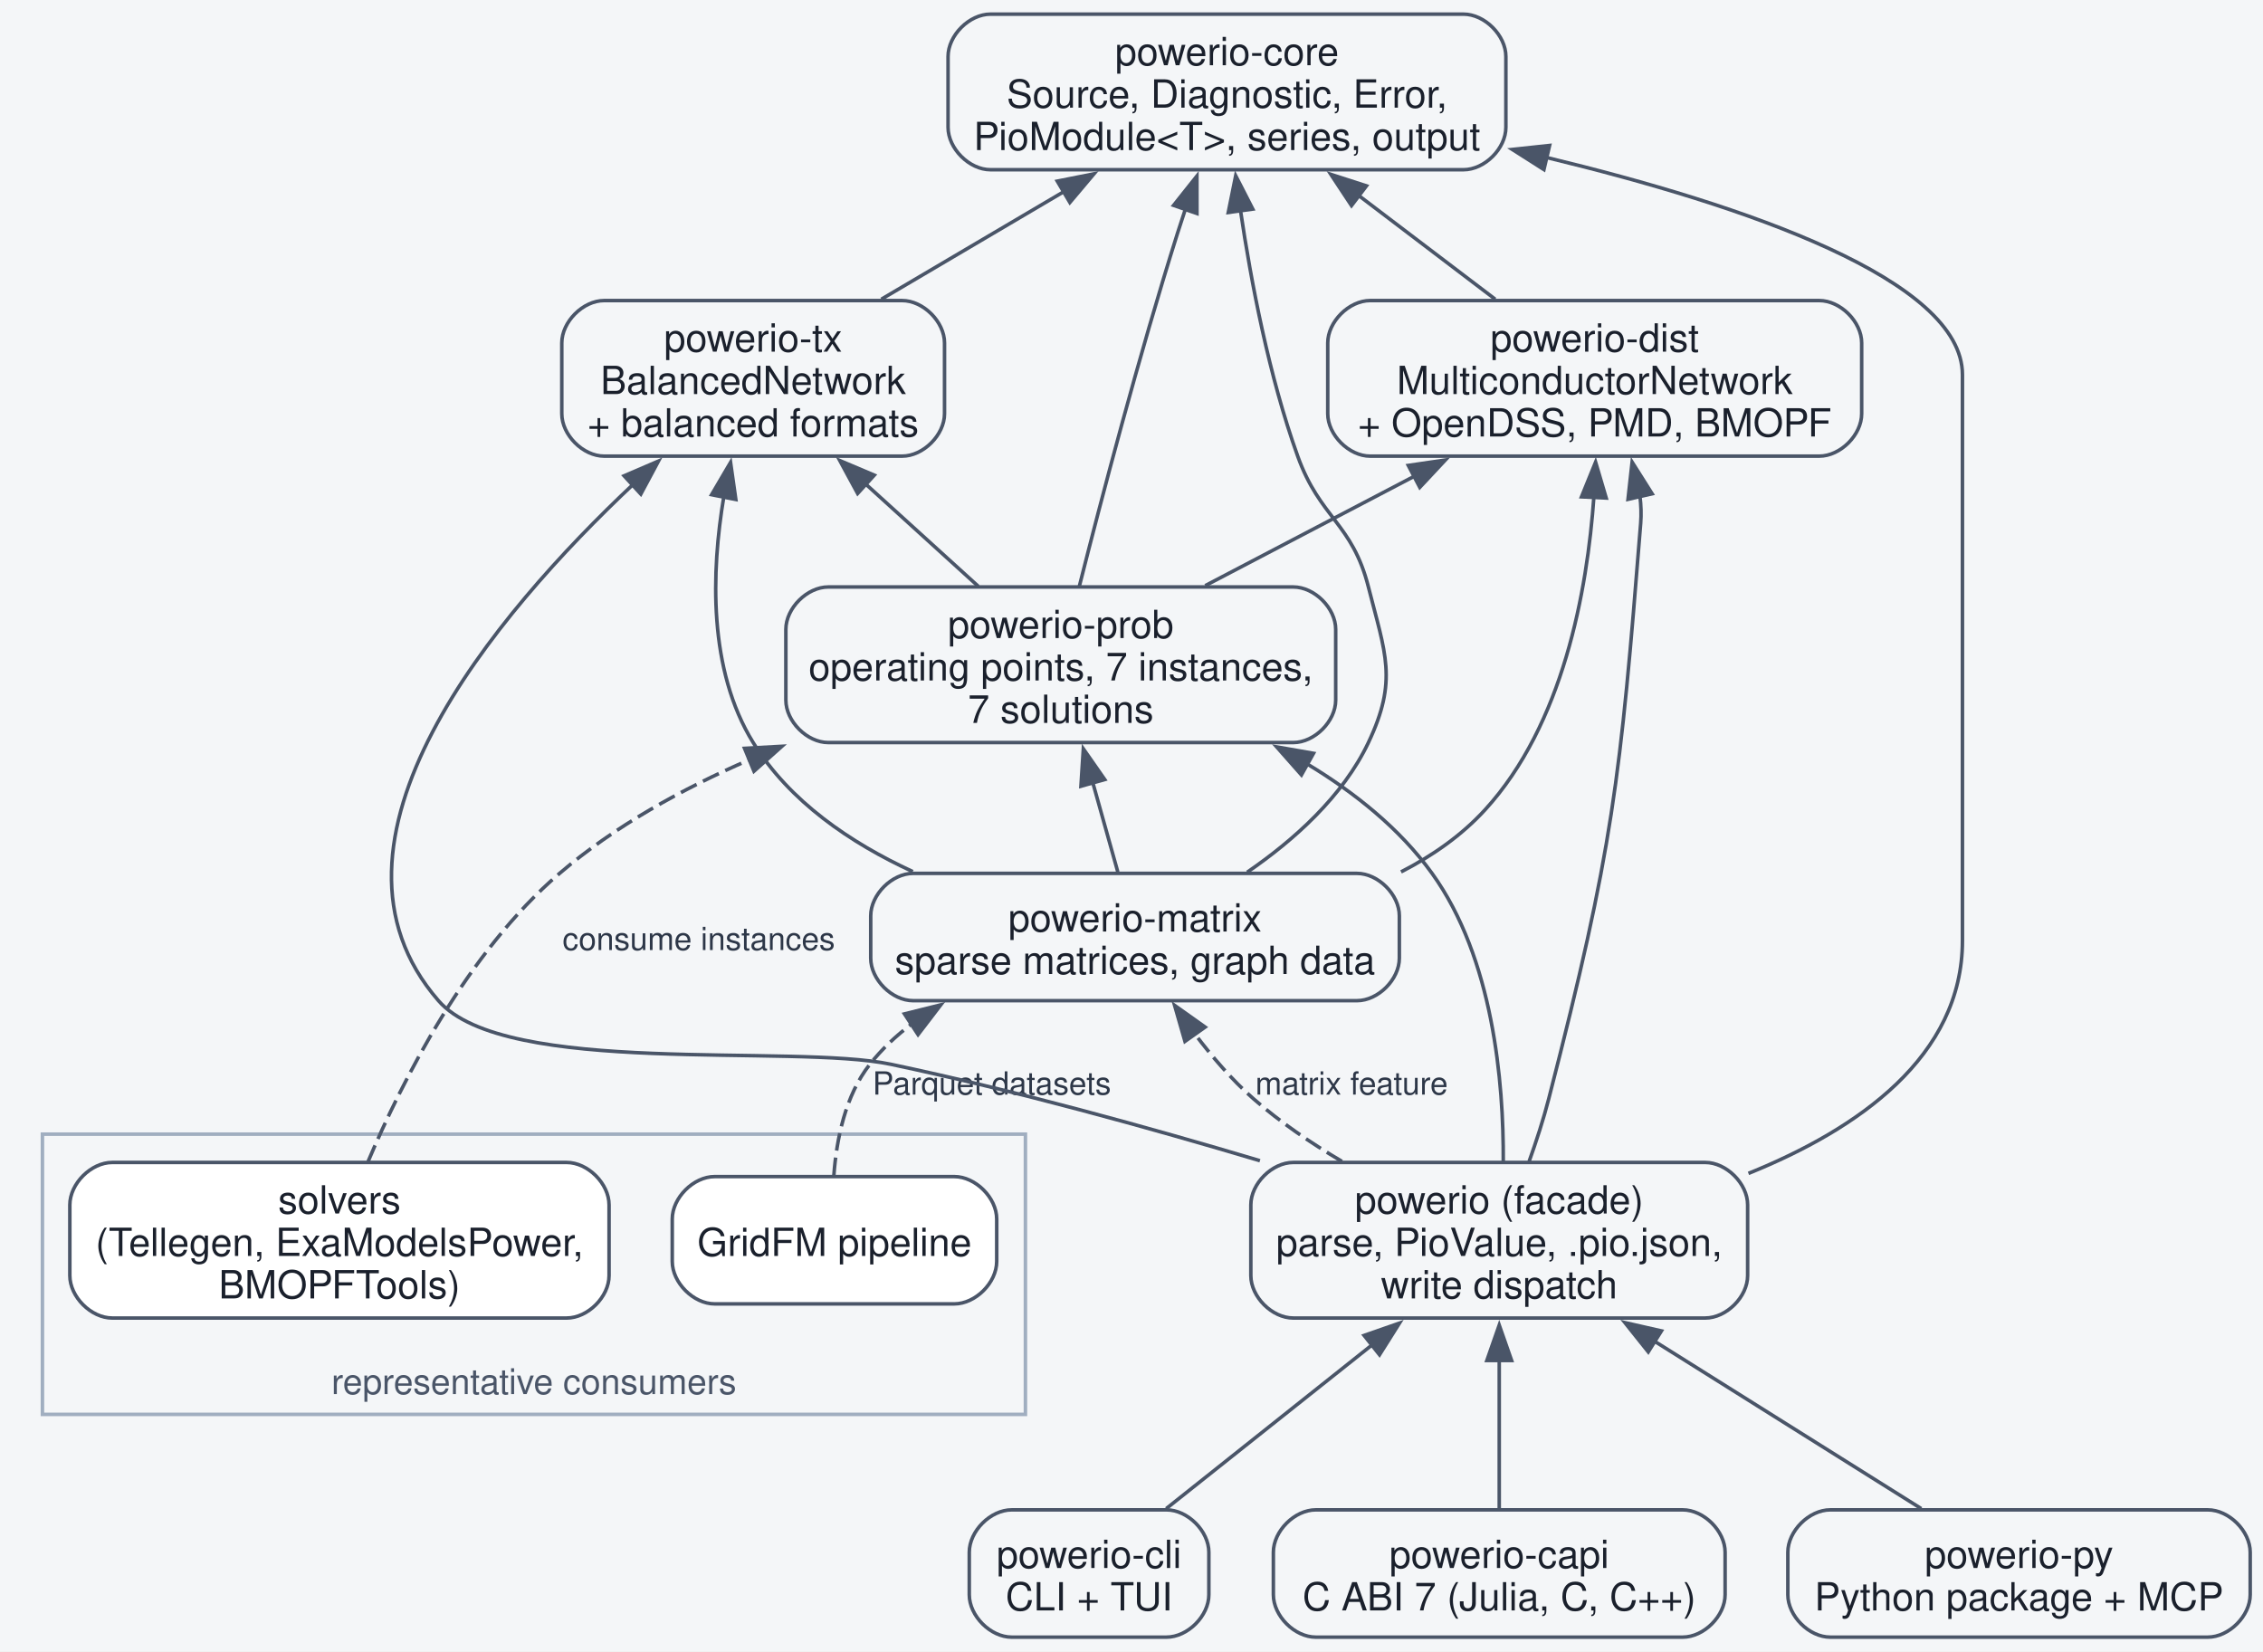
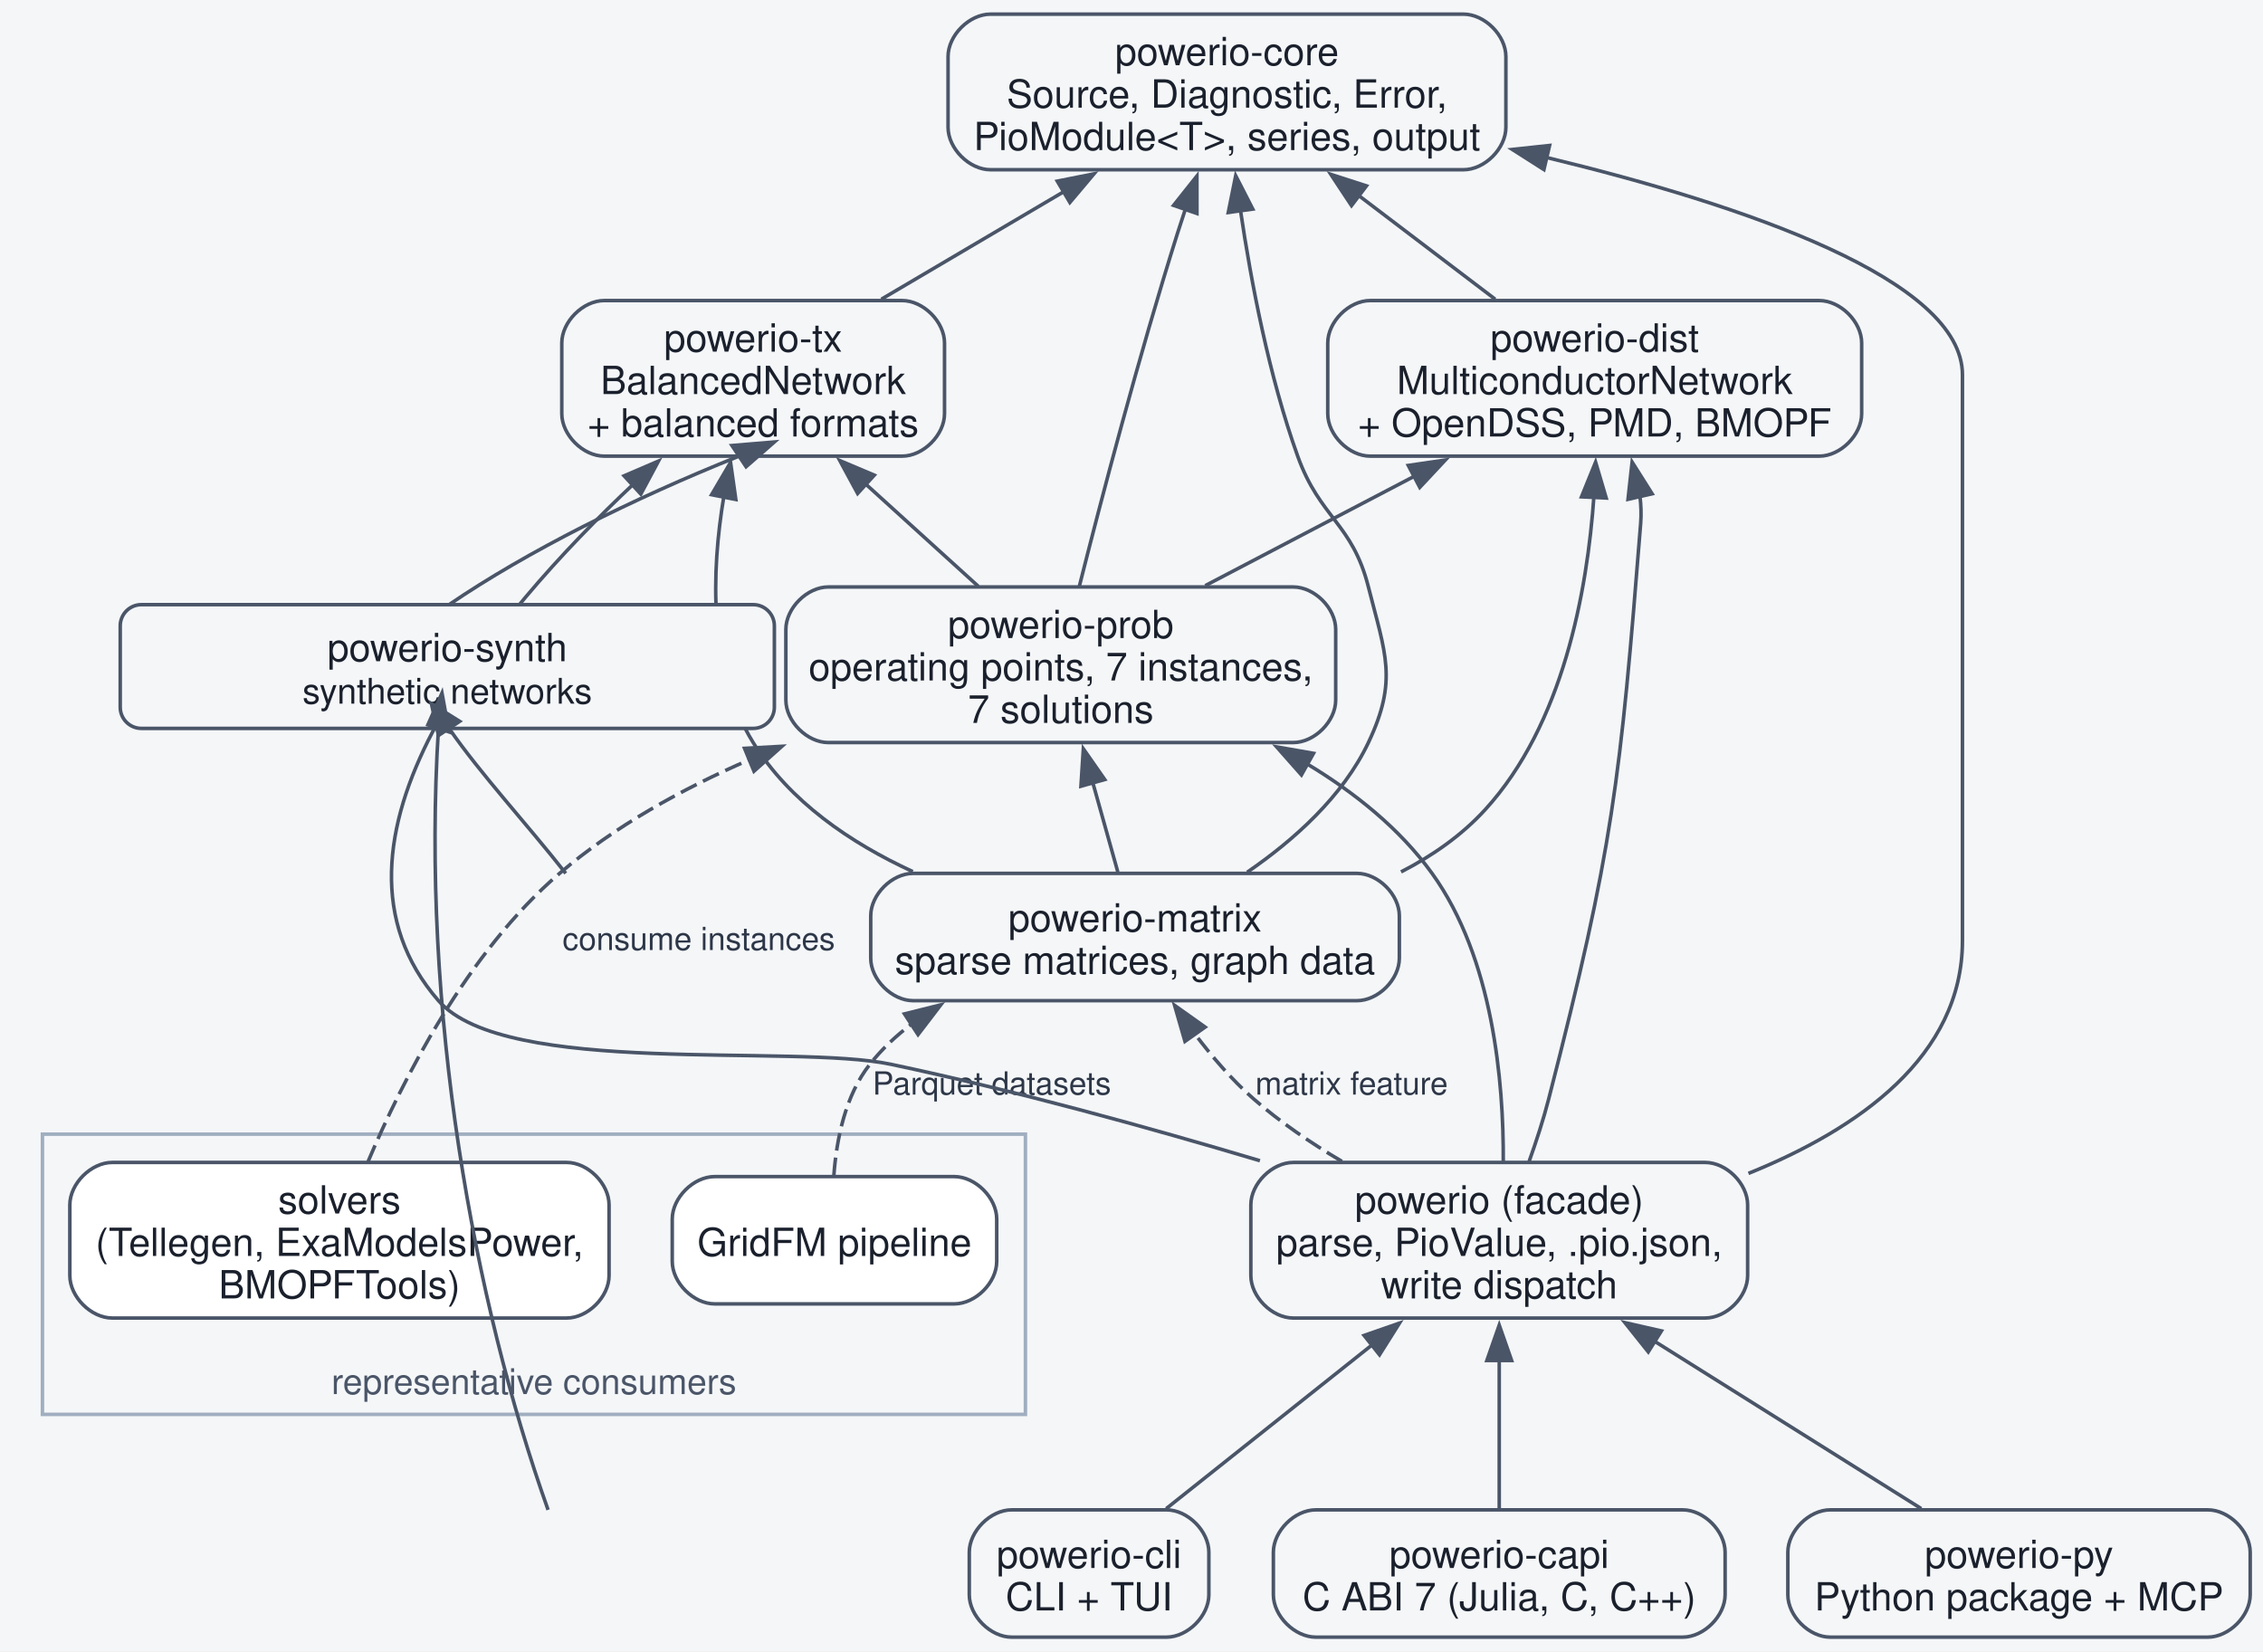
<svg xmlns="http://www.w3.org/2000/svg" width="640pt" height="467pt" viewBox="0.00 0.00 640.00 467.00">
  <g id="graph0" class="graph" transform="scale(1 1) rotate(0) translate(4 463)">
    <polygon fill="#f4f6f8" stroke="none" points="-4,4 -4,-463 636.38,-463 636.38,4 -4,4" />
    <g id="clust1" class="cluster">
      <polygon fill="#f4f6f8" stroke="#a0aec0" points="8,-63 8,-142.25 286,-142.25 286,-63 8,-63" />
      <text xml:space="preserve" text-anchor="middle" x="147" y="-68.75" font-family="Helvetica,sans-Serif" font-size="10.00" fill="#4a5568">representative consumers</text>
    </g>
    <g id="node1" class="node">
      <path fill="#ffffff" stroke="#4a5568" d="M156.25,-134.25C156.25,-134.25 27.75,-134.25 27.75,-134.25 21.75,-134.25 15.75,-128.25 15.75,-122.25 15.75,-122.25 15.75,-102.25 15.75,-102.25 15.75,-96.25 21.75,-90.25 27.75,-90.25 27.75,-90.25 156.25,-90.25 156.25,-90.25 162.25,-90.25 168.25,-96.25 168.25,-102.25 168.25,-102.25 168.25,-122.25 168.25,-122.25 168.25,-128.25 162.25,-134.25 156.25,-134.25" />
      <text xml:space="preserve" text-anchor="middle" x="92" y="-119.8" font-family="Helvetica,sans-Serif" font-size="11.00" fill="#1a202c">solvers</text>
      <text xml:space="preserve" text-anchor="middle" x="92" y="-107.8" font-family="Helvetica,sans-Serif" font-size="11.00" fill="#1a202c">(Tellegen, ExaModelsPower,</text>
      <text xml:space="preserve" text-anchor="middle" x="92" y="-95.8" font-family="Helvetica,sans-Serif" font-size="11.00" fill="#1a202c">BMOPFTools)</text>
    </g>
    <g id="node8" class="node">
      <path fill="#f4f6f8" stroke="#4a5568" d="M361.75,-297C361.75,-297 230.25,-297 230.25,-297 224.25,-297 218.25,-291 218.25,-285 218.25,-285 218.25,-265 218.25,-265 218.25,-259 224.25,-253 230.25,-253 230.25,-253 361.75,-253 361.75,-253 367.75,-253 373.75,-259 373.75,-265 373.75,-265 373.75,-285 373.75,-285 373.75,-291 367.75,-297 361.75,-297" />
      <text xml:space="preserve" text-anchor="middle" x="296" y="-282.55" font-family="Helvetica,sans-Serif" font-size="11.00" fill="#1a202c">powerio-prob</text>
      <text xml:space="preserve" text-anchor="middle" x="296" y="-270.55" font-family="Helvetica,sans-Serif" font-size="11.00" fill="#1a202c">operating points, 7 instances,</text>
      <text xml:space="preserve" text-anchor="middle" x="296" y="-258.55" font-family="Helvetica,sans-Serif" font-size="11.00" fill="#1a202c">7 solutions</text>
    </g>
    <g id="edge18" class="edge">
      <path fill="none" stroke="#4a5568" stroke-dasharray="5,2" d="M100.09,-134.49C109.79,-157.42 128.09,-193.64 154.25,-216 169.85,-229.34 188.94,-239.91 207.99,-248.16" />
      <polygon fill="#4a5568" stroke="#4a5568" points="206.56,-251.36 217.14,-251.94 209.23,-244.89 206.56,-251.36" />
      <text xml:space="preserve" text-anchor="middle" x="193.62" y="-194.32" font-family="Helvetica,sans-Serif" font-size="9.00" fill="#2d3748">consume instances</text>
    </g>
    <g id="node2" class="node">
      <path fill="#ffffff" stroke="#4a5568" d="M265.88,-130.25C265.88,-130.25 198.12,-130.25 198.12,-130.25 192.12,-130.25 186.12,-124.25 186.12,-118.25 186.12,-118.25 186.12,-106.25 186.12,-106.25 186.12,-100.25 192.12,-94.25 198.12,-94.25 198.12,-94.25 265.88,-94.25 265.88,-94.25 271.88,-94.25 277.88,-100.25 277.88,-106.25 277.88,-106.25 277.88,-118.25 277.88,-118.25 277.88,-124.25 271.88,-130.25 265.88,-130.25" />
      <text xml:space="preserve" text-anchor="middle" x="232" y="-107.8" font-family="Helvetica,sans-Serif" font-size="11.00" fill="#1a202c">GridFM pipeline</text>
    </g>
    <g id="node7" class="node">
      <path fill="#f4f6f8" stroke="#4a5568" d="M379.75,-216C379.75,-216 254.25,-216 254.25,-216 248.25,-216 242.25,-210 242.25,-204 242.25,-204 242.25,-192 242.25,-192 242.25,-186 248.25,-180 254.25,-180 254.25,-180 379.75,-180 379.75,-180 385.75,-180 391.75,-186 391.75,-192 391.75,-192 391.75,-204 391.75,-204 391.75,-210 385.75,-216 379.75,-216" />
      <text xml:space="preserve" text-anchor="middle" x="317" y="-199.55" font-family="Helvetica,sans-Serif" font-size="11.00" fill="#1a202c">powerio-matrix</text>
      <text xml:space="preserve" text-anchor="middle" x="317" y="-187.55" font-family="Helvetica,sans-Serif" font-size="11.00" fill="#1a202c">sparse matrices, graph data</text>
    </g>
    <g id="edge19" class="edge">
      <path fill="none" stroke="#4a5568" stroke-dasharray="5,2" d="M231.83,-130.65C232.57,-140.75 235.04,-153.18 242,-162 245.38,-166.29 249.41,-170.07 253.83,-173.41" />
      <polygon fill="#4a5568" stroke="#4a5568" points="251.79,-176.26 262.07,-178.82 255.63,-170.4 251.79,-176.26" />
      <text xml:space="preserve" text-anchor="middle" x="276.5" y="-153.45" font-family="Helvetica,sans-Serif" font-size="9.00" fill="#2d3748">Parquet datasets</text>
    </g>
    <g id="node3" class="node">
      <path fill="#f4f6f8" stroke="#4a5568" d="M325.88,-36C325.88,-36 282.12,-36 282.12,-36 276.12,-36 270.12,-30 270.12,-24 270.12,-24 270.12,-12 270.12,-12 270.12,-6 276.12,0 282.12,0 282.12,0 325.88,0 325.88,0 331.88,0 337.88,-6 337.88,-12 337.88,-12 337.88,-24 337.88,-24 337.88,-30 331.88,-36 325.88,-36" />
      <text xml:space="preserve" text-anchor="middle" x="304" y="-19.55" font-family="Helvetica,sans-Serif" font-size="11.00" fill="#1a202c">powerio-cli</text>
      <text xml:space="preserve" text-anchor="middle" x="304" y="-7.55" font-family="Helvetica,sans-Serif" font-size="11.00" fill="#1a202c">CLI + TUI</text>
    </g>
    <g id="node6" class="node">
      <path fill="#f4f6f8" stroke="#4a5568" d="M478.25,-134.25C478.25,-134.25 361.75,-134.25 361.75,-134.25 355.75,-134.25 349.75,-128.25 349.75,-122.25 349.75,-122.25 349.75,-102.25 349.75,-102.25 349.75,-96.25 355.75,-90.25 361.75,-90.25 361.75,-90.25 478.25,-90.25 478.25,-90.25 484.25,-90.25 490.25,-96.25 490.25,-102.25 490.25,-102.25 490.25,-122.25 490.25,-122.25 490.25,-128.25 484.25,-134.25 478.25,-134.25" />
      <text xml:space="preserve" text-anchor="middle" x="420" y="-119.8" font-family="Helvetica,sans-Serif" font-size="11.00" fill="#1a202c">powerio (facade)</text>
      <text xml:space="preserve" text-anchor="middle" x="420" y="-107.8" font-family="Helvetica,sans-Serif" font-size="11.00" fill="#1a202c">parse, PioValue, .pio.json,</text>
      <text xml:space="preserve" text-anchor="middle" x="420" y="-95.8" font-family="Helvetica,sans-Serif" font-size="11.00" fill="#1a202c">write dispatch</text>
    </g>
    <g id="edge15" class="edge">
      <path fill="none" stroke="#4a5568" d="M325.82,-36.35C342.17,-49.36 364.92,-67.45 383.96,-82.59" />
      <polygon fill="#4a5568" stroke="#4a5568" points="381.78,-85.33 391.79,-88.81 386.14,-79.85 381.78,-85.33" />
    </g>
    <g id="node4" class="node">
      <path fill="#f4f6f8" stroke="#4a5568" d="M471.88,-36C471.88,-36 368.12,-36 368.12,-36 362.12,-36 356.12,-30 356.12,-24 356.12,-24 356.12,-12 356.12,-12 356.12,-6 362.12,0 368.12,0 368.12,0 471.88,0 471.88,0 477.88,0 483.88,-6 483.88,-12 483.88,-12 483.88,-24 483.88,-24 483.88,-30 477.88,-36 471.88,-36" />
      <text xml:space="preserve" text-anchor="middle" x="420" y="-19.55" font-family="Helvetica,sans-Serif" font-size="11.00" fill="#1a202c">powerio-capi</text>
      <text xml:space="preserve" text-anchor="middle" x="420" y="-7.55" font-family="Helvetica,sans-Serif" font-size="11.00" fill="#1a202c">C ABI 7 (Julia, C, C++)</text>
    </g>
    <g id="edge16" class="edge">
      <path fill="none" stroke="#4a5568" d="M420,-36.35C420,-48.18 420,-64.2 420,-78.4" />
      <polygon fill="#4a5568" stroke="#4a5568" points="416.5,-78.24 420,-88.24 423.5,-78.24 416.5,-78.24" />
    </g>
    <g id="node5" class="node">
      <path fill="#f4f6f8" stroke="#4a5568" d="M620.38,-36C620.38,-36 513.62,-36 513.62,-36 507.62,-36 501.62,-30 501.62,-24 501.62,-24 501.62,-12 501.62,-12 501.62,-6 507.62,0 513.62,0 513.62,0 620.38,0 620.38,0 626.38,0 632.38,-6 632.38,-12 632.38,-12 632.38,-24 632.38,-24 632.38,-30 626.38,-36 620.38,-36" />
      <text xml:space="preserve" text-anchor="middle" x="567" y="-19.55" font-family="Helvetica,sans-Serif" font-size="11.00" fill="#1a202c">powerio-py</text>
      <text xml:space="preserve" text-anchor="middle" x="567" y="-7.55" font-family="Helvetica,sans-Serif" font-size="11.00" fill="#1a202c">Python package + MCP</text>
    </g>
    <g id="edge17" class="edge">
      <path fill="none" stroke="#4a5568" d="M539.35,-36.35C518.06,-49.71 488.22,-68.44 463.7,-83.82" />
      <polygon fill="#4a5568" stroke="#4a5568" points="462.15,-80.67 455.54,-88.95 465.87,-86.6 462.15,-80.67" />
    </g>
    <g id="edge14" class="edge">
      <path fill="none" stroke="#4a5568" stroke-dasharray="5,2" d="M375.51,-134.55C366.77,-139.72 357.99,-145.68 350.5,-152.25 344.42,-157.58 338.75,-164.18 333.87,-170.66" />
      <polygon fill="#4a5568" stroke="#4a5568" points="331.12,-168.49 328.19,-178.67 336.83,-172.53 331.12,-168.49" />
      <text xml:space="preserve" text-anchor="middle" x="378.25" y="-153.45" font-family="Helvetica,sans-Serif" font-size="9.00" fill="#2d3748">matrix feature</text>
    </g>
    <g id="edge13" class="edge">
      <path fill="none" stroke="#4a5568" d="M421.14,-134.58C421.26,-156.91 418.29,-192.01 401,-216 391.89,-228.64 379.13,-238.85 365.64,-246.97" />
      <polygon fill="#4a5568" stroke="#4a5568" points="364.06,-243.84 357.05,-251.77 367.48,-249.95 364.06,-243.84" />
    </g>
    <g id="node9" class="node">
      <path fill="#f4f6f8" stroke="#4a5568" d="M251.12,-378C251.12,-378 166.88,-378 166.88,-378 160.88,-378 154.88,-372 154.88,-366 154.88,-366 154.88,-346 154.88,-346 154.88,-340 160.88,-334 166.88,-334 166.88,-334 251.12,-334 251.12,-334 257.12,-334 263.12,-340 263.12,-346 263.12,-346 263.12,-366 263.12,-366 263.12,-372 257.12,-378 251.12,-378" />
      <text xml:space="preserve" text-anchor="middle" x="209" y="-363.55" font-family="Helvetica,sans-Serif" font-size="11.00" fill="#1a202c">powerio-tx</text>
      <text xml:space="preserve" text-anchor="middle" x="209" y="-351.55" font-family="Helvetica,sans-Serif" font-size="11.00" fill="#1a202c">BalancedNetwork</text>
      <text xml:space="preserve" text-anchor="middle" x="209" y="-339.55" font-family="Helvetica,sans-Serif" font-size="11.00" fill="#1a202c">+ balanced formats</text>
    </g>
    <g id="edge11" class="edge">
      <path fill="none" stroke="#4a5568" d="M352.32,-134.74C320.85,-144.14 282.77,-154.66 248,-162 219.89,-167.93 138.84,-158.32 120,-180 81.17,-224.67 135.97,-289.26 175.24,-326.19" />
      <polygon fill="#4a5568" stroke="#4a5568" points="172.5,-328.43 182.23,-332.61 177.23,-323.27 172.5,-328.43" />
    </g>
    <g id="node10" class="node">
      <path fill="#f4f6f8" stroke="#4a5568" d="M510.5,-378C510.5,-378 383.5,-378 383.5,-378 377.5,-378 371.5,-372 371.5,-366 371.5,-366 371.5,-346 371.5,-346 371.5,-340 377.5,-334 383.5,-334 383.5,-334 510.5,-334 510.5,-334 516.5,-334 522.5,-340 522.5,-346 522.5,-346 522.5,-366 522.5,-366 522.5,-372 516.5,-378 510.5,-378" />
      <text xml:space="preserve" text-anchor="middle" x="447" y="-363.55" font-family="Helvetica,sans-Serif" font-size="11.00" fill="#1a202c">powerio-dist</text>
      <text xml:space="preserve" text-anchor="middle" x="447" y="-351.55" font-family="Helvetica,sans-Serif" font-size="11.00" fill="#1a202c">MulticonductorNetwork</text>
      <text xml:space="preserve" text-anchor="middle" x="447" y="-339.55" font-family="Helvetica,sans-Serif" font-size="11.00" fill="#1a202c">+ OpenDSS, PMD, BMOPF</text>
    </g>
    <g id="edge12" class="edge">
      <path fill="none" stroke="#4a5568" d="M428.43,-134.48C430.47,-140.19 432.5,-146.4 434,-152.25 452.23,-223.2 454.2,-241.98 460,-315 460.2,-317.54 460.11,-320.14 459.79,-322.72" />
      <polygon fill="#4a5568" stroke="#4a5568" points="456.42,-321.79 457.58,-332.32 463.24,-323.36 456.42,-321.79" />
    </g>
    <g id="node11" class="node">
      <path fill="#f4f6f8" stroke="#4a5568" d="M409.88,-459C409.88,-459 276.12,-459 276.12,-459 270.12,-459 264.12,-453 264.12,-447 264.12,-447 264.12,-427 264.12,-427 264.12,-421 270.12,-415 276.12,-415 276.12,-415 409.88,-415 409.88,-415 415.88,-415 421.88,-421 421.88,-427 421.88,-427 421.88,-447 421.88,-447 421.88,-453 415.88,-459 409.88,-459" />
      <text xml:space="preserve" text-anchor="middle" x="343" y="-444.55" font-family="Helvetica,sans-Serif" font-size="11.00" fill="#1a202c">powerio-core</text>
      <text xml:space="preserve" text-anchor="middle" x="343" y="-432.55" font-family="Helvetica,sans-Serif" font-size="11.00" fill="#1a202c">Source, Diagnostic, Error,</text>
      <text xml:space="preserve" text-anchor="middle" x="343" y="-420.55" font-family="Helvetica,sans-Serif" font-size="11.00" fill="#1a202c">PioModule&lt;T&gt;, series, output</text>
    </g>
    <g id="edge10" class="edge">
      <path fill="none" stroke="#4a5568" d="M490.48,-131.15C521.49,-143.67 551,-164.2 551,-197 551,-197 551,-197 551,-357 551,-383.89 489.49,-404.9 433.36,-418.47" />
      <polygon fill="#4a5568" stroke="#4a5568" points="432.64,-415.04 423.7,-420.73 434.24,-421.86 432.64,-415.04" />
    </g>
    <g id="edge9" class="edge">
      <path fill="none" stroke="#4a5568" d="M312.13,-216.4C310.02,-223.92 307.49,-232.97 305.06,-241.65" />
      <polygon fill="#4a5568" stroke="#4a5568" points="301.7,-240.65 302.38,-251.23 308.44,-242.54 301.7,-240.65" />
    </g>
    <g id="edge7" class="edge">
      <path fill="none" stroke="#4a5568" d="M254.15,-216.5C236.49,-224.63 219.3,-236.33 209,-253 196.27,-273.59 197.14,-301.27 200.71,-322.6" />
      <polygon fill="#4a5568" stroke="#4a5568" points="197.24,-323.09 202.61,-332.23 204.1,-321.74 197.24,-323.09" />
    </g>
    <g id="edge8" class="edge">
      <path fill="none" stroke="#4a5568" d="M392.23,-216.42C401.11,-220.98 409.36,-226.74 416,-234 438.06,-258.11 444.89,-295.77 446.78,-322.66" />
      <polygon fill="#4a5568" stroke="#4a5568" points="443.26,-322.49 447.25,-332.31 450.25,-322.15 443.26,-322.49" />
    </g>
    <g id="edge6" class="edge">
      <path fill="none" stroke="#4a5568" d="M348.72,-216.33C361.89,-225.37 375.77,-237.75 383,-253 391.37,-270.67 387.8,-278.04 383,-297 378.42,-315.12 369.31,-316.41 363,-334 354.9,-356.58 349.82,-383.2 346.81,-403.59" />
      <polygon fill="#4a5568" stroke="#4a5568" points="343.37,-402.91 345.47,-413.3 350.3,-403.87 343.37,-402.91" />
    </g>
    <g id="edge4" class="edge">
      <path fill="none" stroke="#4a5568" d="M272.69,-297.17C262.84,-306.11 251.21,-316.67 240.61,-326.3" />
      <polygon fill="#4a5568" stroke="#4a5568" points="238.55,-323.44 233.5,-332.75 243.26,-328.62 238.55,-323.44" />
    </g>
    <g id="edge5" class="edge">
      <path fill="none" stroke="#4a5568" d="M336.86,-297.38C355.08,-306.91 376.72,-318.23 395.98,-328.31" />
      <polygon fill="#4a5568" stroke="#4a5568" points="394.28,-331.37 404.76,-332.9 397.53,-325.17 394.28,-331.37" />
    </g>
    <g id="edge3" class="edge">
      <path fill="none" stroke="#4a5568" d="M301.23,-297.13C307.35,-321.39 318.06,-362.32 329,-397 329.71,-399.25 330.47,-401.57 331.25,-403.89" />
      <polygon fill="#4a5568" stroke="#4a5568" points="327.9,-404.92 334.5,-413.22 334.51,-402.62 327.9,-404.92" />
    </g>
    <g id="edge1" class="edge">
      <path fill="none" stroke="#4a5568" d="M245.26,-378.38C261.2,-387.78 280.1,-398.92 297.02,-408.89" />
      <polygon fill="#4a5568" stroke="#4a5568" points="295.01,-411.77 305.4,-413.84 298.57,-405.74 295.01,-411.77" />
    </g>
    <g id="edge2" class="edge">
      <path fill="none" stroke="#4a5568" d="M418.86,-378.38C406.95,-387.42 392.91,-398.09 380.17,-407.77" />
      <polygon fill="#4a5568" stroke="#4a5568" points="378.22,-404.85 372.37,-413.69 382.45,-410.43 378.22,-404.85" />
    </g>
+     <g id="synth_node" class="node">
+       <rect x="30" y="-292" width="185" height="35" rx="6" ry="6" fill="#f4f6f8" stroke="#4a5568" />
+       <text text-anchor="middle" x="122.5" y="-276" font-family="Helvetica,sans-serif" font-size="11.00" fill="#1a202c">powerio-synth</text>
+       <text text-anchor="middle" x="122.5" y="-264" font-family="Helvetica,sans-serif" font-size="10.00" fill="#1a202c">synthetic networks</text>
+     </g>
+     <g id="synth_edge_matrix" class="edge">
+       <path fill="none" stroke="#4a5568" d="M156,-216 C145,-230 132,-244 123,-257" />
+       <polygon fill="#4a5568" stroke="#4a5568" points="120,-255 118,-264 126,-259 120,-255" />
+     </g>
+     <g id="synth_edge_tx" class="edge">
+       <path fill="none" stroke="#4a5568" d="M123,-292 C145,-307 175,-322 205,-334" />
+       <polygon fill="#4a5568" stroke="#4a5568" points="203,-337 215,-338 207,-331 203,-337" />
+     </g>
+     <g id="synth_edge_cli" class="edge">
+       <path fill="none" stroke="#4a5568" d="M151,-36 C130,-95 115,-177 120,-257" />
+       <polygon fill="#4a5568" stroke="#4a5568" points="123,-256 121,-267 117,-258 123,-256" />
+     </g>
  </g>
</svg>
